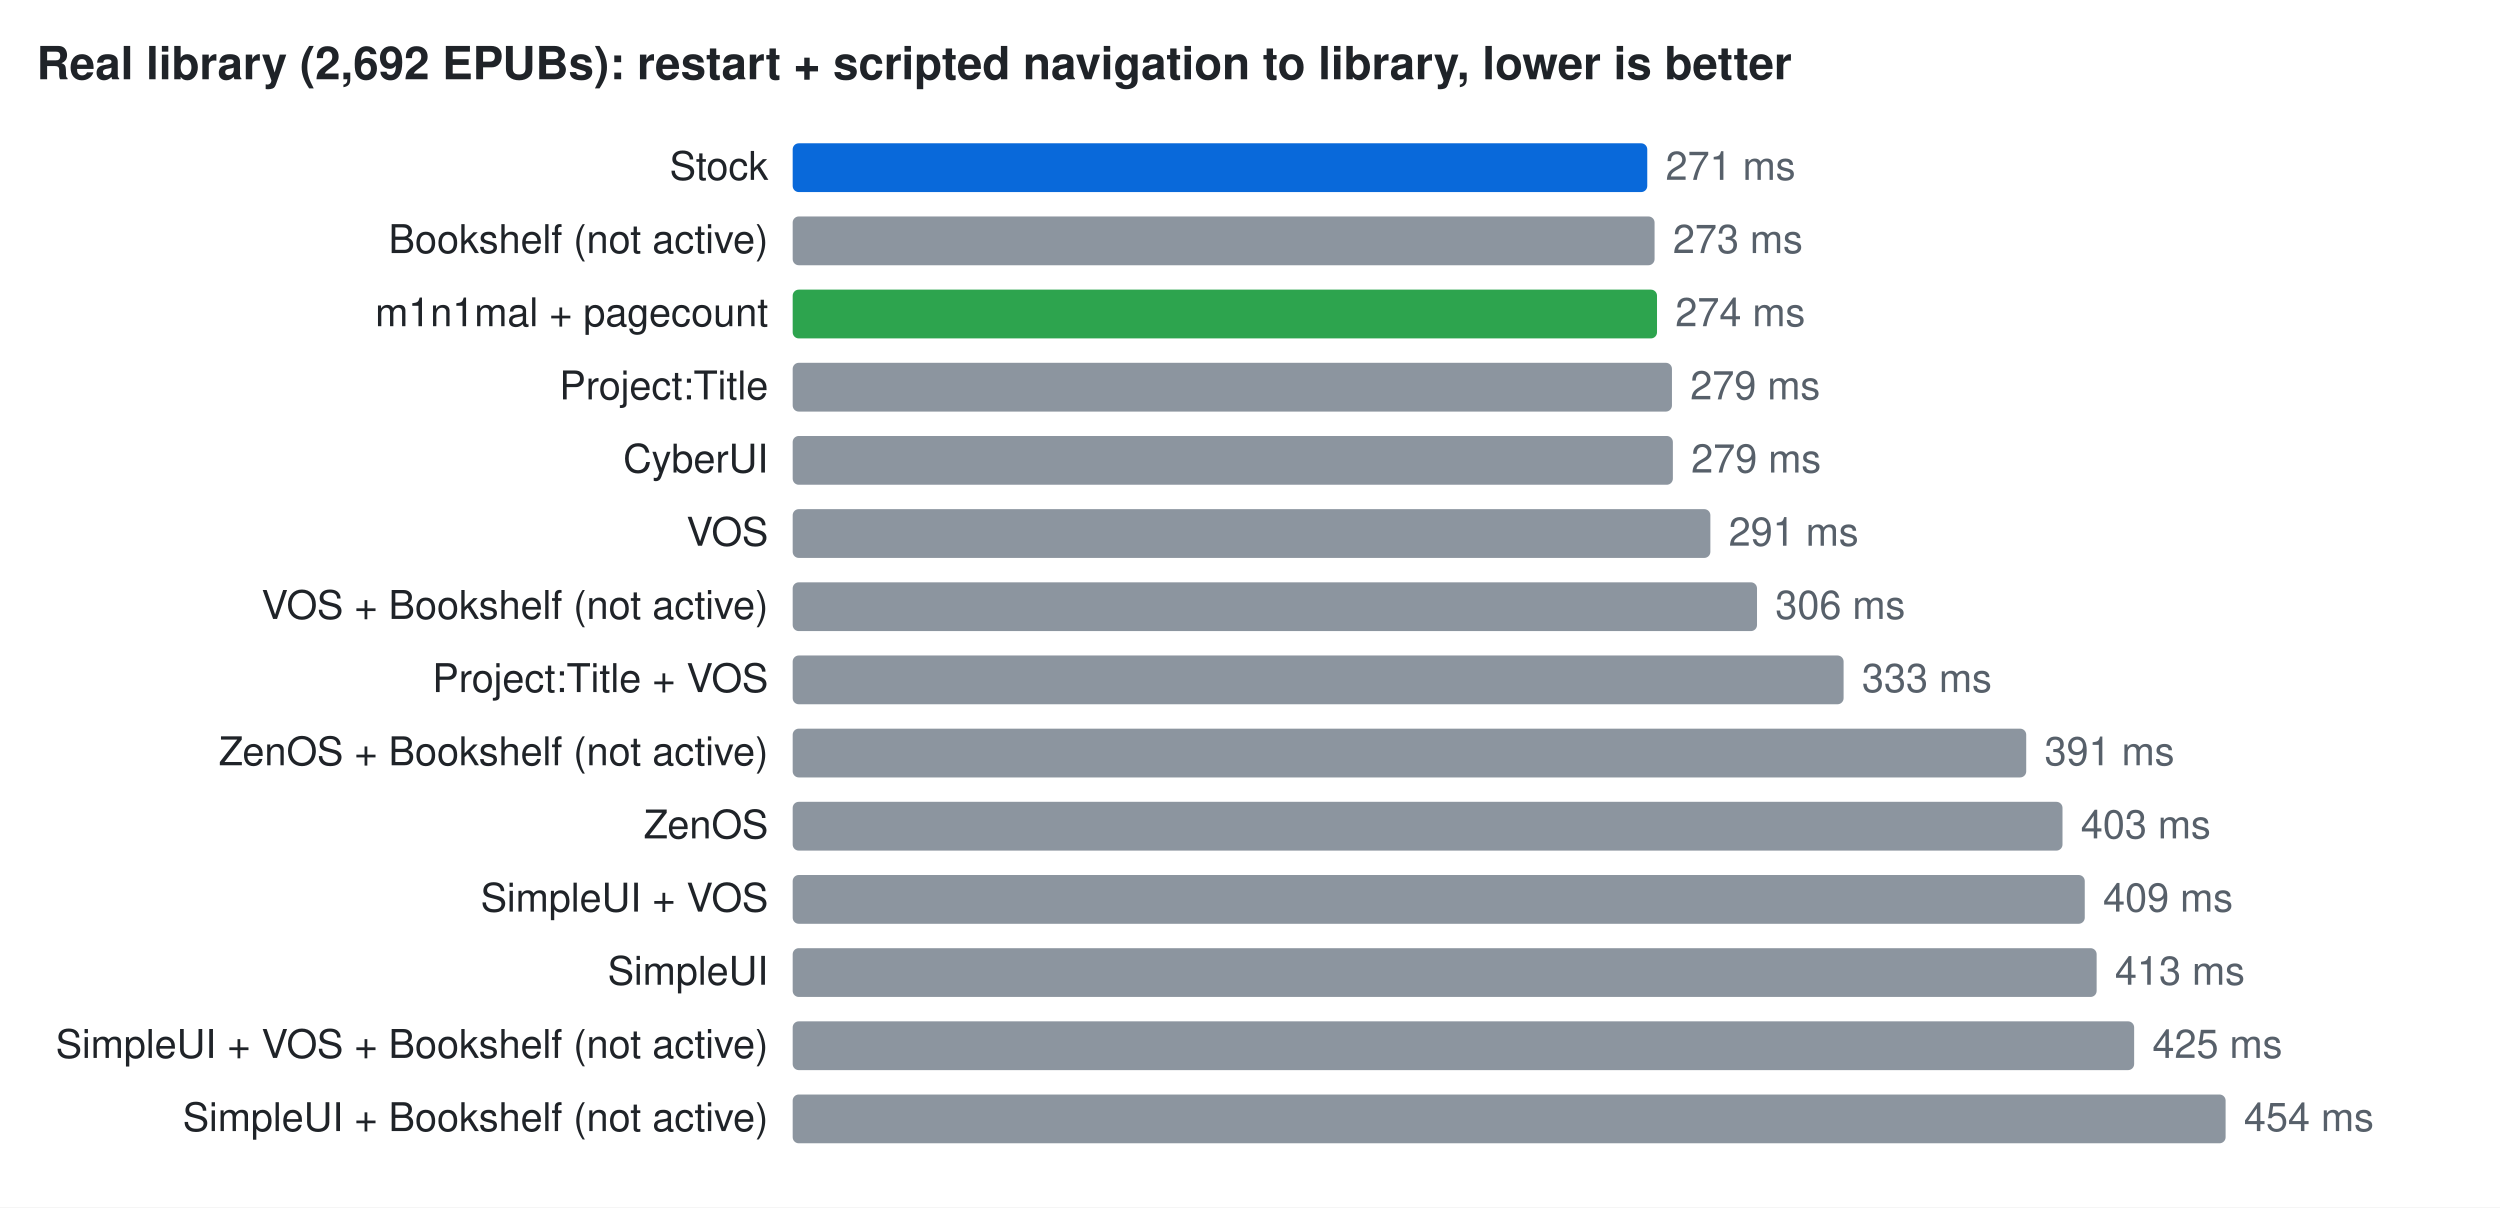
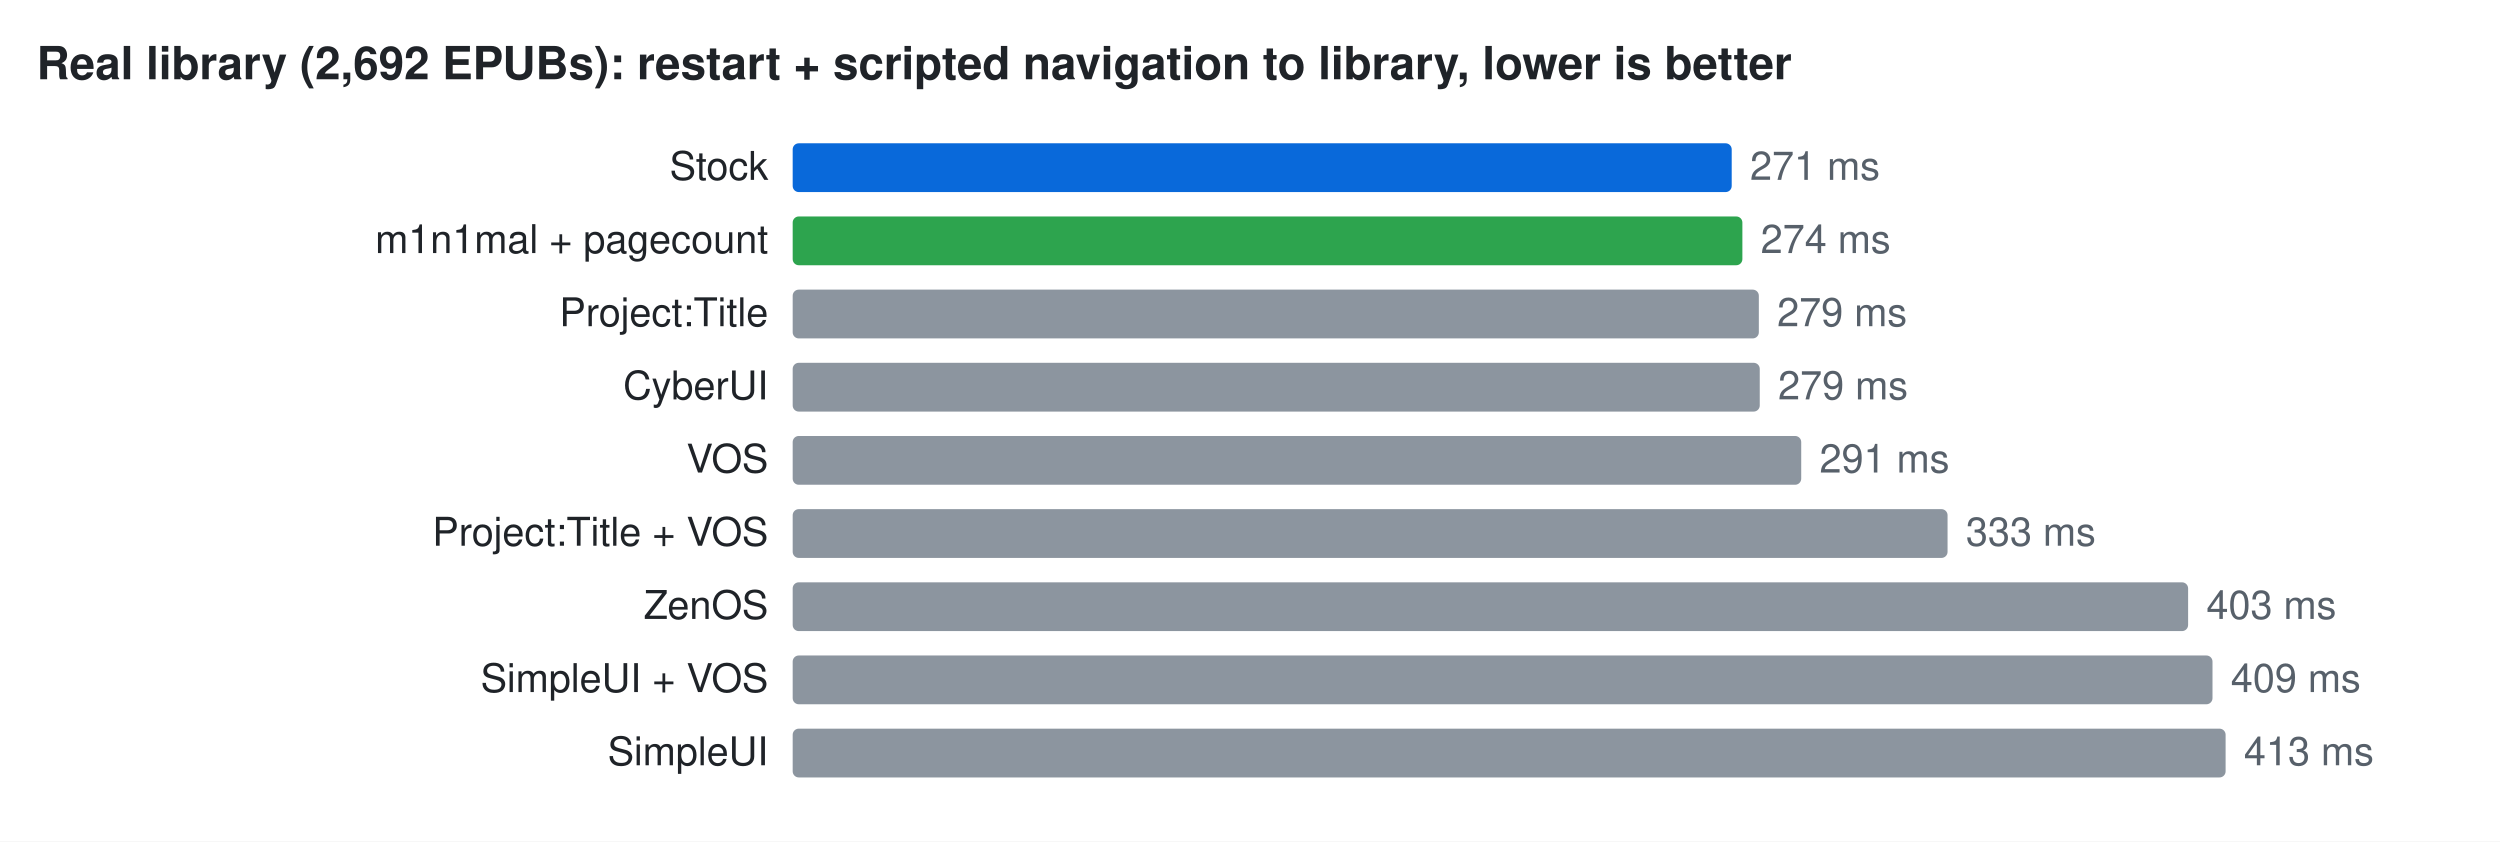
- <svg xmlns="http://www.w3.org/2000/svg" width="820" height="396" viewBox="0 0 820 396" font-family="Helvetica, Arial, sans-serif" font-size="13">
-   <rect width="820" height="396" fill="#ffffff" />
+ <svg xmlns="http://www.w3.org/2000/svg" width="820" height="276" viewBox="0 0 820 276" font-family="Helvetica, Arial, sans-serif" font-size="13">
+   <rect width="820" height="276" fill="#ffffff" />
  <text x="12" y="26" font-size="15" font-weight="bold" fill="#1f2328">Real library (2,692 EPUBs): restart + scripted navigation to library, lower is better</text>
  <text x="252" y="59" text-anchor="end" fill="#1f2328">Stock</text>
-   <rect x="260" y="47" width="280.3" height="16" rx="2" fill="#0969da" />
-   <text x="546.3" y="59" fill="#57606a">271 ms</text>
-   <text x="252" y="83" text-anchor="end" fill="#1f2328">Bookshelf (not active)</text>
-   <rect x="260" y="71" width="282.7" height="16" rx="2" fill="#8c959f" />
-   <text x="548.7" y="83" fill="#57606a">273 ms</text>
-   <text x="252" y="107" text-anchor="end" fill="#1f2328">m1n1mal + pagecount</text>
-   <rect x="260" y="95" width="283.5" height="16" rx="2" fill="#2da44e" />
-   <text x="549.5" y="107" fill="#57606a">274 ms</text>
-   <text x="252" y="131" text-anchor="end" fill="#1f2328">Project:Title</text>
-   <rect x="260" y="119" width="288.4" height="16" rx="2" fill="#8c959f" />
-   <text x="554.4" y="131" fill="#57606a">279 ms</text>
-   <text x="252" y="155" text-anchor="end" fill="#1f2328">CyberUI</text>
-   <rect x="260" y="143" width="288.7" height="16" rx="2" fill="#8c959f" />
-   <text x="554.7" y="155" fill="#57606a">279 ms</text>
-   <text x="252" y="179" text-anchor="end" fill="#1f2328">VOS</text>
-   <rect x="260" y="167" width="301.0" height="16" rx="2" fill="#8c959f" />
-   <text x="567.0" y="179" fill="#57606a">291 ms</text>
-   <text x="252" y="203" text-anchor="end" fill="#1f2328">VOS + Bookshelf (not active)</text>
-   <rect x="260" y="191" width="316.3" height="16" rx="2" fill="#8c959f" />
-   <text x="582.3" y="203" fill="#57606a">306 ms</text>
-   <text x="252" y="227" text-anchor="end" fill="#1f2328">Project:Title + VOS</text>
-   <rect x="260" y="215" width="344.7" height="16" rx="2" fill="#8c959f" />
-   <text x="610.7" y="227" fill="#57606a">333 ms</text>
-   <text x="252" y="251" text-anchor="end" fill="#1f2328">ZenOS + Bookshelf (not active)</text>
-   <rect x="260" y="239" width="404.6" height="16" rx="2" fill="#8c959f" />
-   <text x="670.6" y="251" fill="#57606a">391 ms</text>
-   <text x="252" y="275" text-anchor="end" fill="#1f2328">ZenOS</text>
-   <rect x="260" y="263" width="416.5" height="16" rx="2" fill="#8c959f" />
-   <text x="682.5" y="275" fill="#57606a">403 ms</text>
-   <text x="252" y="299" text-anchor="end" fill="#1f2328">SimpleUI + VOS</text>
-   <rect x="260" y="287" width="423.8" height="16" rx="2" fill="#8c959f" />
-   <text x="689.8" y="299" fill="#57606a">409 ms</text>
-   <text x="252" y="323" text-anchor="end" fill="#1f2328">SimpleUI</text>
-   <rect x="260" y="311" width="427.7" height="16" rx="2" fill="#8c959f" />
-   <text x="693.7" y="323" fill="#57606a">413 ms</text>
-   <text x="252" y="347" text-anchor="end" fill="#1f2328">SimpleUI + VOS + Bookshelf (not active)</text>
-   <rect x="260" y="335" width="440.0" height="16" rx="2" fill="#8c959f" />
-   <text x="706.0" y="347" fill="#57606a">425 ms</text>
-   <text x="252" y="371" text-anchor="end" fill="#1f2328">SimpleUI + Bookshelf (not active)</text>
-   <rect x="260" y="359" width="470.0" height="16" rx="2" fill="#8c959f" />
-   <text x="736.0" y="371" fill="#57606a">454 ms</text>
+   <rect x="260" y="47" width="308.0" height="16" rx="2" fill="#0969da" />
+   <text x="574.0" y="59" fill="#57606a">271 ms</text>
+   <text x="252" y="83" text-anchor="end" fill="#1f2328">m1n1mal + pagecount</text>
+   <rect x="260" y="71" width="311.5" height="16" rx="2" fill="#2da44e" />
+   <text x="577.5" y="83" fill="#57606a">274 ms</text>
+   <text x="252" y="107" text-anchor="end" fill="#1f2328">Project:Title</text>
+   <rect x="260" y="95" width="316.9" height="16" rx="2" fill="#8c959f" />
+   <text x="582.9" y="107" fill="#57606a">279 ms</text>
+   <text x="252" y="131" text-anchor="end" fill="#1f2328">CyberUI</text>
+   <rect x="260" y="119" width="317.2" height="16" rx="2" fill="#8c959f" />
+   <text x="583.2" y="131" fill="#57606a">279 ms</text>
+   <text x="252" y="155" text-anchor="end" fill="#1f2328">VOS</text>
+   <rect x="260" y="143" width="330.8" height="16" rx="2" fill="#8c959f" />
+   <text x="596.8" y="155" fill="#57606a">291 ms</text>
+   <text x="252" y="179" text-anchor="end" fill="#1f2328">Project:Title + VOS</text>
+   <rect x="260" y="167" width="378.8" height="16" rx="2" fill="#8c959f" />
+   <text x="644.8" y="179" fill="#57606a">333 ms</text>
+   <text x="252" y="203" text-anchor="end" fill="#1f2328">ZenOS</text>
+   <rect x="260" y="191" width="457.7" height="16" rx="2" fill="#8c959f" />
+   <text x="723.7" y="203" fill="#57606a">403 ms</text>
+   <text x="252" y="227" text-anchor="end" fill="#1f2328">SimpleUI + VOS</text>
+   <rect x="260" y="215" width="465.7" height="16" rx="2" fill="#8c959f" />
+   <text x="731.7" y="227" fill="#57606a">409 ms</text>
+   <text x="252" y="251" text-anchor="end" fill="#1f2328">SimpleUI</text>
+   <rect x="260" y="239" width="470.0" height="16" rx="2" fill="#8c959f" />
+   <text x="736.0" y="251" fill="#57606a">413 ms</text>
</svg>
